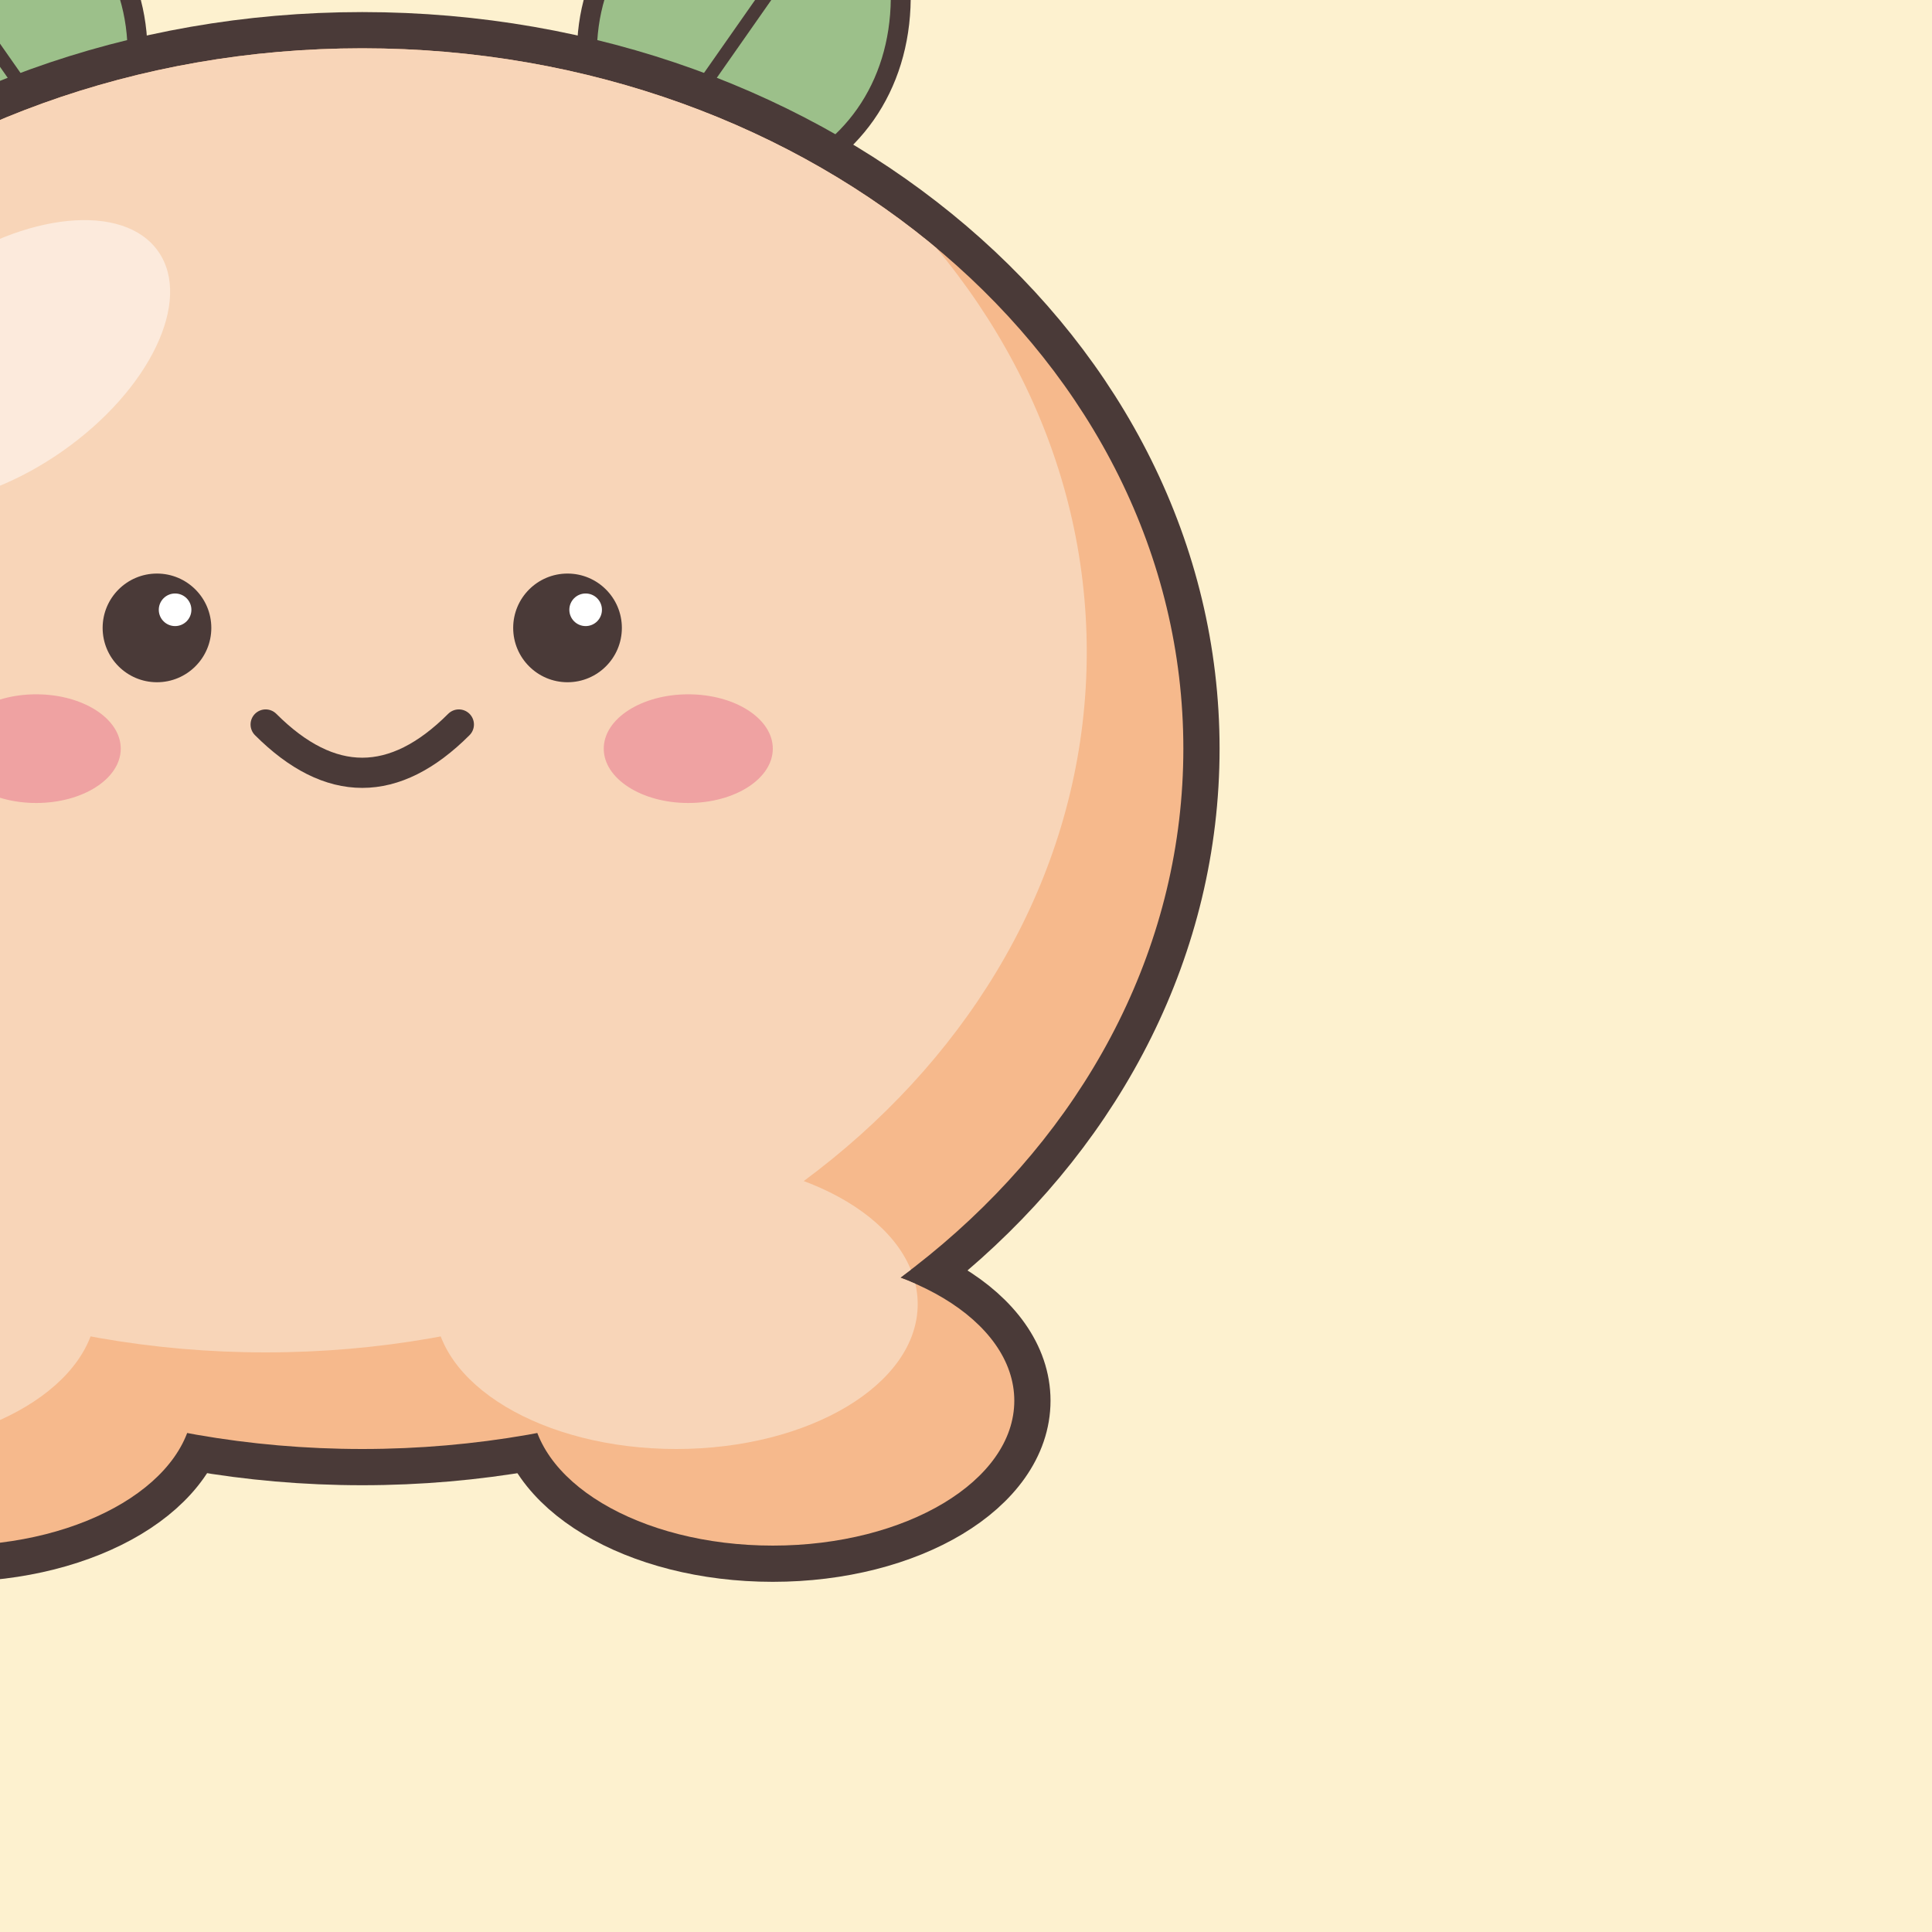
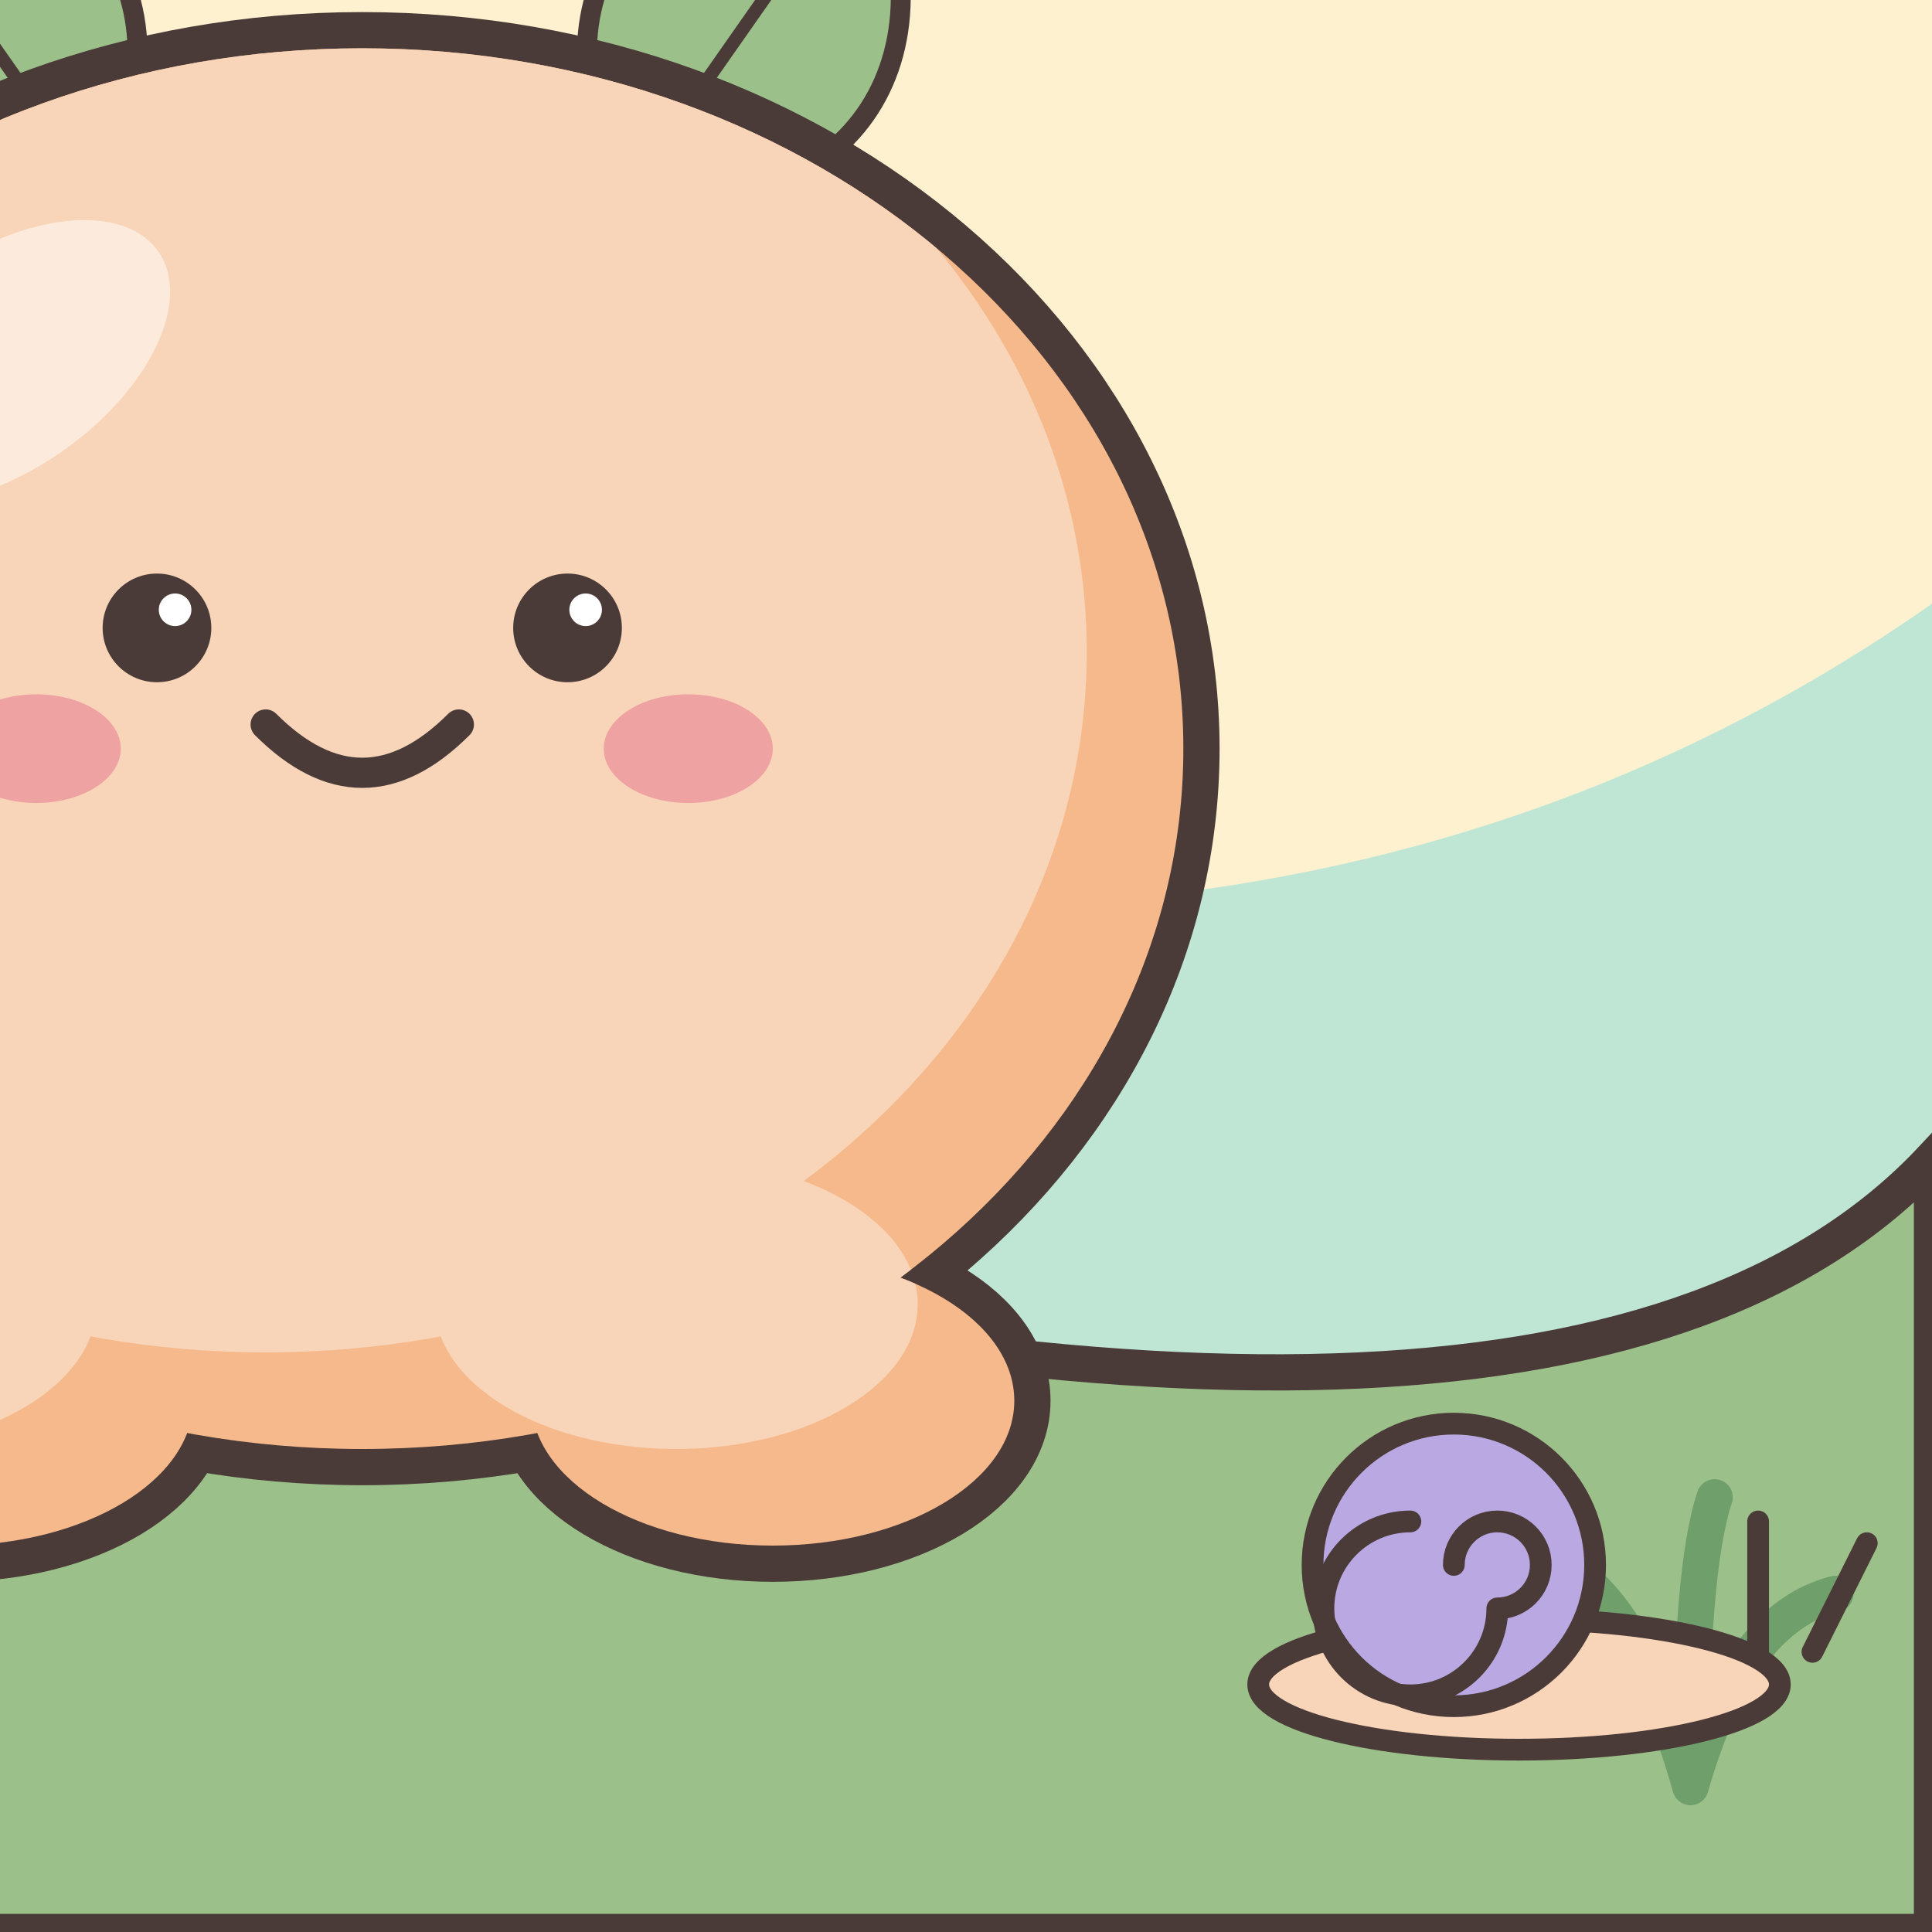
<svg xmlns="http://www.w3.org/2000/svg" width="160" height="160" viewBox="160 160 160 160">
  <rect width="320" height="320" fill="#fdf1cf" />
-   <path d="M90 150V320" fill="none" stroke="#4a3a38" stroke-width="3" stroke-linecap="round" stroke-linejoin="round" />
-   <g transform="translate(90 295) rotate(-140) scale(1)">
+   <g transform="translate(225 52) scale(0.6)">
+     <path transform="translate(-30 -80)" d="M30 80Q14 50 48 48Q58 18 88 36Q118 30 124 58Q148 74 122 82H46Q32 86 30 80Z" fill="#fffaf1" stroke="#4a3a38" stroke-width="3" />
+   </g>
+   <path d="M0 232Q80 196 170 224T320 210V320H0Z" fill="#bfe6d4" />
+   <path d="M0 266Q90 236 190 262T320 256V320H0Z" fill="#9cc08a" stroke="#4a3a38" stroke-width="3" />
+   <path d="M90 150V290" fill="none" stroke="#4a3a38" stroke-width="3" stroke-linecap="round" stroke-linejoin="round" />
+   <g transform="translate(90 285) rotate(-140) scale(1)">
    <path d="M0 0C14-30 46-30 62 0C46 30 14 30 0 0Z" fill="#9cc08a" stroke="#4a3a38" stroke-width="3" />
    <path d="M4 0H54" fill="none" stroke="#4a3a38" stroke-width="2" stroke-linecap="round" stroke-linejoin="round" />
  </g>
  <ellipse cx="90" cy="69" rx="16.2" ry="28.8" fill="#f6b98c" stroke="#4a3a38" stroke-width="3" transform="rotate(15 90 105)" />
  <ellipse cx="90" cy="69" rx="16.2" ry="28.8" fill="#f6b98c" stroke="#4a3a38" stroke-width="3" transform="rotate(75 90 105)" />
  <ellipse cx="90" cy="69" rx="16.2" ry="28.8" fill="#f6b98c" stroke="#4a3a38" stroke-width="3" transform="rotate(135 90 105)" />
  <ellipse cx="90" cy="69" rx="16.2" ry="28.8" fill="#f6b98c" stroke="#4a3a38" stroke-width="3" transform="rotate(195 90 105)" />
  <ellipse cx="90" cy="69" rx="16.2" ry="28.8" fill="#f6b98c" stroke="#4a3a38" stroke-width="3" transform="rotate(255 90 105)" />
  <ellipse cx="90" cy="69" rx="16.2" ry="28.8" fill="#f6b98c" stroke="#4a3a38" stroke-width="3" transform="rotate(315 90 105)" />
  <circle cx="90" cy="105" r="14" fill="#fbe08a" stroke="#4a3a38" stroke-width="3" />
-   <circle cx="40" cy="40" r="7" fill="#f4a9bd" stroke="#4a3a38" stroke-width="3" />
-   <circle cx="270" cy="60" r="9" fill="#fbe08a" stroke="#4a3a38" stroke-width="3" />
+   <g transform="translate(34 52) scale(1.1)">
+     <ellipse cx="-4" cy="-9" rx="6" ry="4" fill="#fff" stroke="#4a3a38" stroke-width="2" transform="rotate(-25 -4 -9)" />
+     <ellipse cx="5" cy="-9" rx="6" ry="4" fill="#fff" stroke="#4a3a38" stroke-width="2" transform="rotate(25 5 -9)" />
+     <ellipse rx="12" ry="8" fill="#fbe08a" stroke="#4a3a38" stroke-width="2" />
+     <path d="M-3 -7V7M4 -7V7" fill="none" stroke="#4a3a38" stroke-width="2.5" stroke-linecap="round" stroke-linejoin="round" />
+     <circle cx="-8" cy="-1" r="1.7" fill="#4a3a38" />
+   </g>
+   <g transform="translate(268 112) scale(1.1)">
+     <ellipse cx="-9" cy="-6" rx="10" ry="8" fill="#f4a9bd" stroke="#4a3a38" stroke-width="2" transform="rotate(-25 -9 -6)" />
+     <ellipse cx="9" cy="-6" rx="10" ry="8" fill="#f4a9bd" stroke="#4a3a38" stroke-width="2" transform="rotate(25 9 -6)" />
+     <ellipse cx="-7" cy="7" rx="7" ry="6" fill="#f6b98c" stroke="#4a3a38" stroke-width="2" />
+     <ellipse cx="7" cy="7" rx="7" ry="6" fill="#f6b98c" stroke="#4a3a38" stroke-width="2" />
+     <path d="M0 -9V10" fill="none" stroke="#4a3a38" stroke-width="3" stroke-linecap="round" stroke-linejoin="round" />
+     <path d="M0 -9Q-4 -17 -8 -17M0 -9Q4 -17 8 -17" fill="none" stroke="#4a3a38" stroke-width="2" stroke-linecap="round" stroke-linejoin="round" />
+   </g>
+   <g transform="translate(36 300) scale(1.1)">
+     <path d="M-7 0V-14H7V0Q0 4 -7 0Z" fill="#fffaf1" stroke="#4a3a38" stroke-width="2" />
+     <path d="M-20 -14A20 16 0 0 1 20 -14Z" fill="#e8788f" stroke="#4a3a38" stroke-width="2" />
+     <circle cx="-8" cy="-22" r="3" fill="#fff" />
+     <circle cx="6" cy="-26" r="2.5" fill="#fff" />
+     <circle cx="12" cy="-19" r="2" fill="#fff" />
+   </g>
+   <path d="M60 312q-4-14-10-18M60 312q0-18 2-24M60 312q4-14 12-16" fill="none" stroke="#6f9f6b" stroke-width="3" stroke-linecap="round" stroke-linejoin="round" />
+   <path d="M300 308q-4-14-10-18M300 308q0-18 2-24M300 308q4-14 12-16" fill="none" stroke="#6f9f6b" stroke-width="3" stroke-linecap="round" stroke-linejoin="round" />
  <g transform="translate(168 176) rotate(-125) scale(0.55)">
    <path d="M0 0C14-30 46-30 62 0C46 30 14 30 0 0Z" fill="#9cc08a" stroke="#4a3a38" stroke-width="3" />
    <path d="M4 0H54" fill="none" stroke="#4a3a38" stroke-width="2" stroke-linecap="round" stroke-linejoin="round" />
  </g>
  <g transform="translate(212 176) rotate(-55) scale(0.55)">
    <path d="M0 0C14-30 46-30 62 0C46 30 14 30 0 0Z" fill="#9cc08a" stroke="#4a3a38" stroke-width="3" />
    <path d="M4 0H54" fill="none" stroke="#4a3a38" stroke-width="2" stroke-linecap="round" stroke-linejoin="round" />
  </g>
  <g stroke="#4a3a38" stroke-width="6" stroke-linejoin="round" fill="#4a3a38">
    <ellipse cx="190" cy="222" rx="68" ry="58" />
    <ellipse cx="156" cy="276" rx="20" ry="12" />
    <ellipse cx="224" cy="276" rx="20" ry="12" />
    <ellipse cx="124" cy="214" rx="14" ry="22" transform="rotate(25 124 214)" />
  </g>
  <clipPath id="pip">
    <ellipse cx="190" cy="222" rx="68" ry="58" />
    <ellipse cx="156" cy="276" rx="20" ry="12" />
    <ellipse cx="224" cy="276" rx="20" ry="12" />
    <ellipse cx="124" cy="214" rx="14" ry="22" transform="rotate(25 124 214)" />
  </clipPath>
  <g clip-path="url(#pip)">
    <rect width="320" height="320" fill="#f6b98c" />
    <g transform="translate(-8 -8)" fill="#f8d5b8">
      <ellipse cx="190" cy="222" rx="68" ry="58" />
      <ellipse cx="156" cy="276" rx="20" ry="12" />
      <ellipse cx="224" cy="276" rx="20" ry="12" />
      <ellipse cx="124" cy="214" rx="14" ry="22" transform="rotate(25 124 214)" />
    </g>
    <ellipse cx="160" cy="190" rx="16" ry="9" fill="#fff" opacity=".5" transform="rotate(-35 160 190)" />
  </g>
  <circle cx="173" cy="212" r="4.5" fill="#4a3a38" />
  <circle cx="174.5" cy="210.5" r="1.35" fill="#fff" />
  <circle cx="207" cy="212" r="4.5" fill="#4a3a38" />
  <circle cx="208.5" cy="210.5" r="1.35" fill="#fff" />
  <ellipse cx="163" cy="222" rx="7" ry="4.5" fill="#e8788f" opacity=".55" />
  <ellipse cx="217" cy="222" rx="7" ry="4.5" fill="#e8788f" opacity=".55" />
  <path d="M182 220Q190 228 198 220" fill="none" stroke="#4a3a38" stroke-width="2.5" stroke-linecap="round" stroke-linejoin="round" />
+   <g transform="translate(284 304) scale(0.9)">
+     <ellipse cx="2" cy="-5" rx="24" ry="6" fill="#f8d5b8" stroke="#4a3a38" stroke-width="2" />
+     <path d="M24 -8V-20M29 -8L34 -18" fill="none" stroke="#4a3a38" stroke-width="2" stroke-linecap="round" stroke-linejoin="round" />
+     <circle cx="-4" cy="-16" r="13" fill="#b9a8e2" stroke="#4a3a38" stroke-width="2" />
+     <path d="M-4 -16a4 4 0 1 1 4 4a8 8 0 1 1-8-8" fill="none" stroke="#4a3a38" stroke-width="2" stroke-linecap="round" stroke-linejoin="round" />
+   </g>
</svg>
